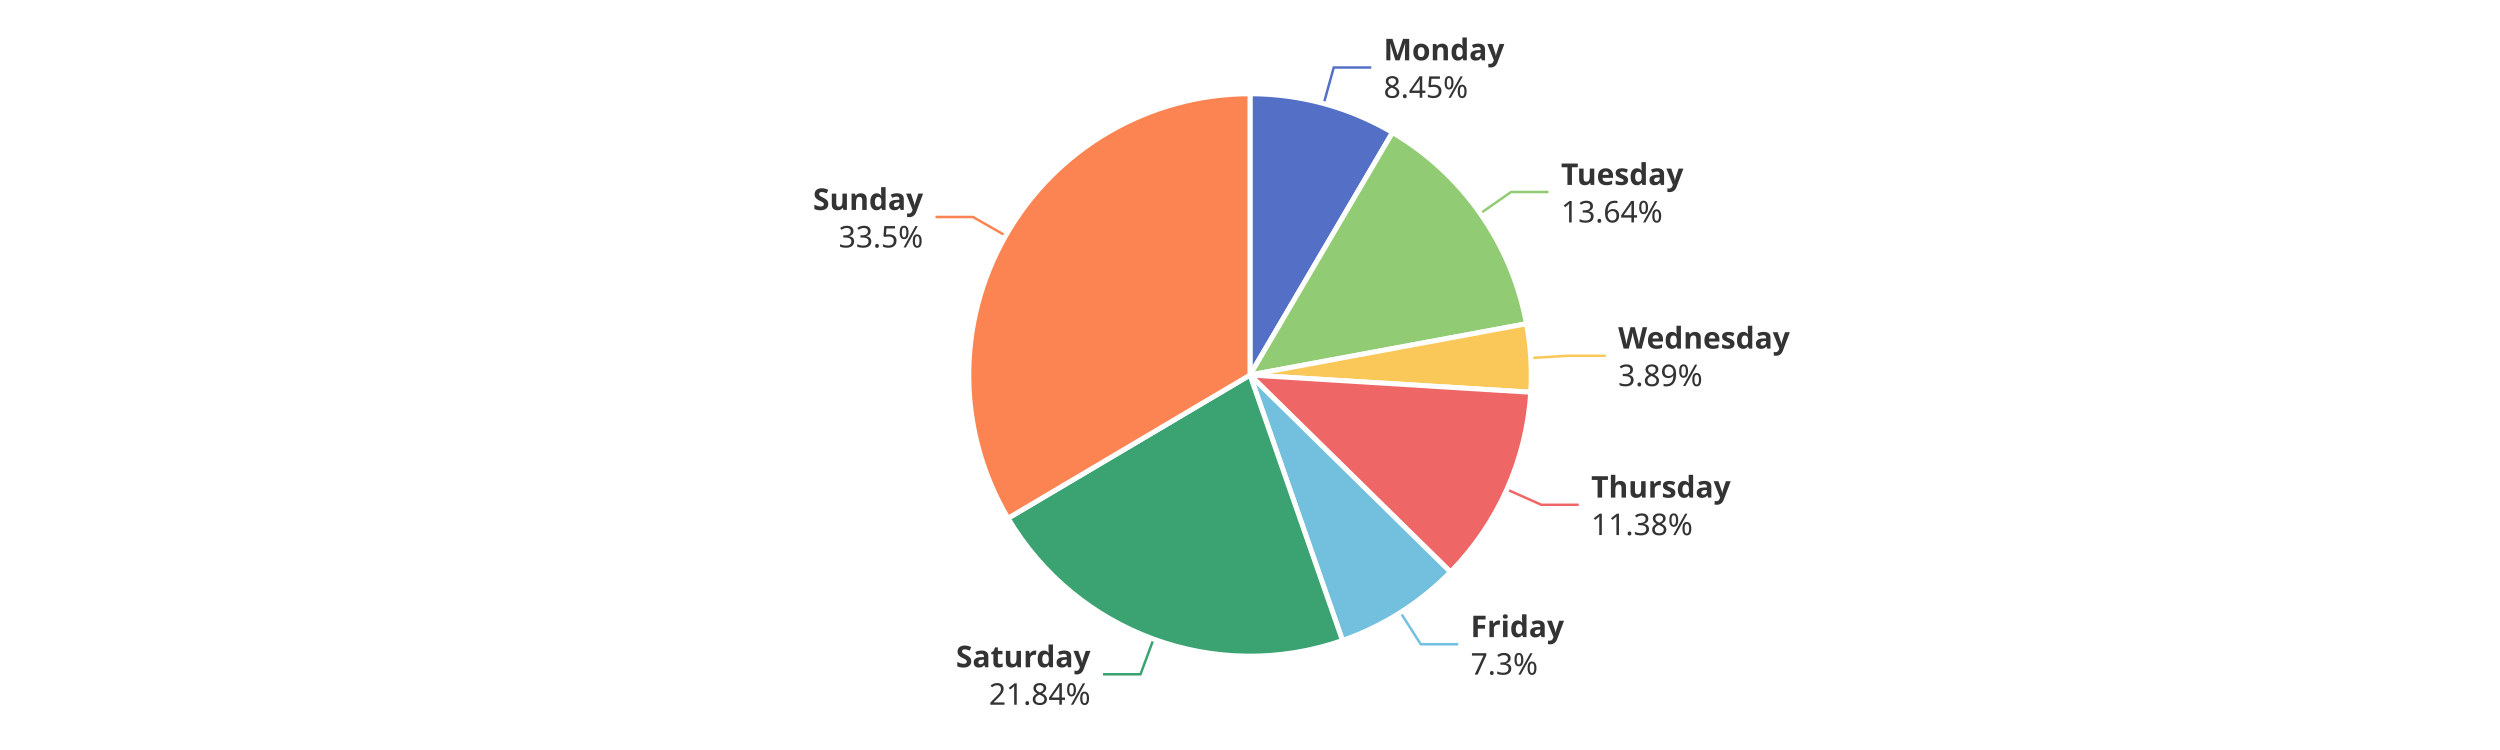
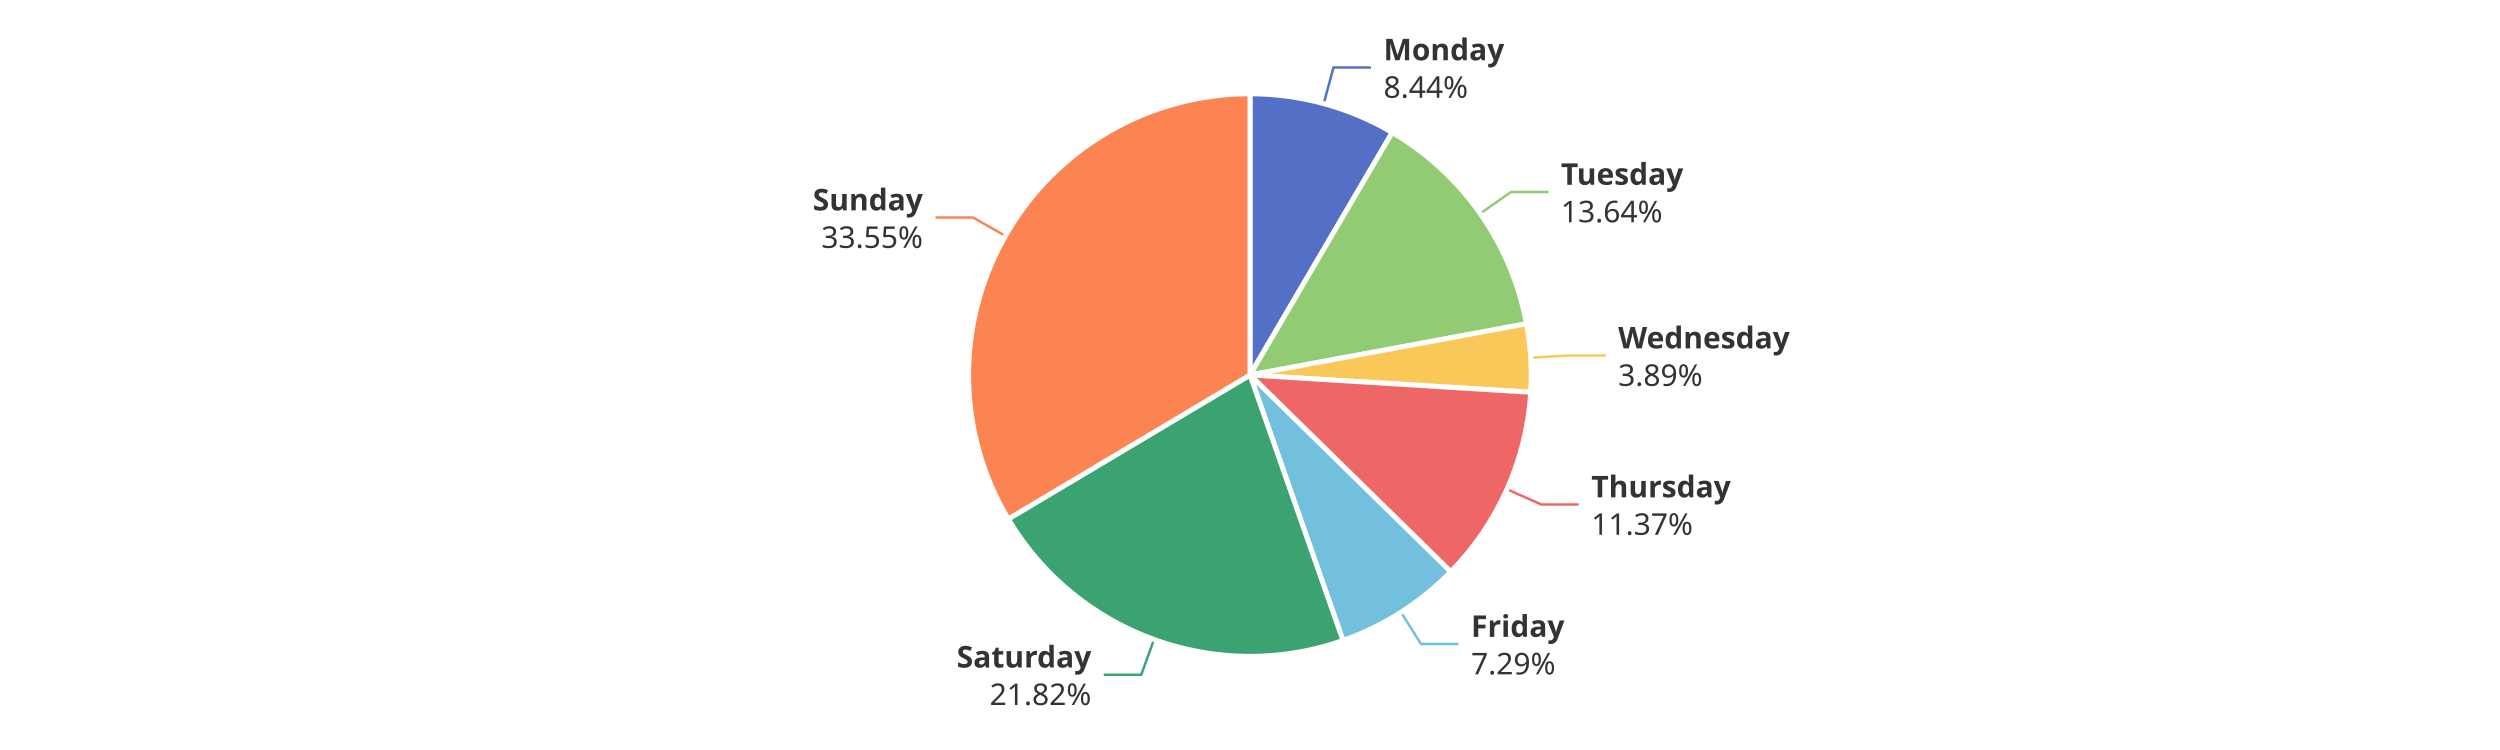
<svg xmlns="http://www.w3.org/2000/svg" width="1000" height="300" version="1.1" baseProfile="full" viewBox="0 0 1000 300">
  <rect width="1000" height="300" x="0" y="0" id="0" fill="#ffffff" />
-   <polyline points="529.5 41.4 533.5 27 548.5 27" fill="none" stroke="#5470c6" />
+   <polyline points="529.5 41.4 533.4 27 548.4 27" fill="none" stroke="#5470c6" />
  <polyline points="592.1 85.4 604.4 76.8 619.4 76.8" fill="none" stroke="#91cc75" />
-   <polyline points="612.3 143.2 627.3 142.3 642.3 142.3" fill="none" stroke="#fac858" />
-   <polyline points="602.8 195.8 616.5 201.9 631.5 201.9" fill="none" stroke="#ee6666" />
-   <polyline points="560.2 245 568.3 257.7 583.3 257.7" fill="none" stroke="#73c0de" />
-   <polyline points="461.4 255.7 456.2 269.7 441.2 269.7" fill="none" stroke="#3ba272" />
-   <polyline points="402.3 94.3 389.2 86.8 374.2 86.8" fill="none" stroke="#fc8452" />
-   <path d="M500 37.5A112.5 112.5 0 0 1 557 53L500 150Z" fill="#5470c6" stroke="#fff" stroke-width="2" stroke-linejoin="round" />
-   <path d="M557 53A112.5 112.5 0 0 1 610.6 129.5L500 150Z" fill="#91cc75" stroke="#fff" stroke-width="2" stroke-linejoin="round" />
+   <polyline points="612.3 143.1 627.3 142.2 642.3 142.2" fill="none" stroke="#fac858" />
+   <polyline points="602.8 195.7 616.5 201.8 631.5 201.8" fill="none" stroke="#ee6666" />
+   <polyline points="560.4 244.9 568.4 257.6 583.4 257.6" fill="none" stroke="#73c0de" />
+   <polyline points="461.6 255.8 456.5 269.9 441.5 269.9" fill="none" stroke="#3ba272" />
+   <polyline points="402.2 94.4 389.2 87 374.2 87" fill="none" stroke="#fc8452" />
+   <path d="M500 37.5A112.5 112.5 0 0 1 556.9 53L500 150Z" fill="#5470c6" stroke="#fff" stroke-width="2" stroke-linejoin="round" />
+   <path d="M556.9 53A112.5 112.5 0 0 1 610.6 129.5L500 150Z" fill="#91cc75" stroke="#fff" stroke-width="2" stroke-linejoin="round" />
  <path d="M610.6 129.5A112.5 112.5 0 0 1 612.3 156.9L500 150Z" fill="#fac858" stroke="#fff" stroke-width="2" stroke-linejoin="round" />
-   <path d="M612.3 156.9A112.5 112.5 0 0 1 580.2 228.8L500 150Z" fill="#ee6666" stroke="#fff" stroke-width="2" stroke-linejoin="round" />
-   <path d="M580.2 228.8A112.5 112.5 0 0 1 537 256.2L500 150Z" fill="#73c0de" stroke="#fff" stroke-width="2" stroke-linejoin="round" />
-   <path d="M537 256.2A112.5 112.5 0 0 1 403.2 207.3L500 150Z" fill="#3ba272" stroke="#fff" stroke-width="2" stroke-linejoin="round" />
-   <path d="M403.2 207.3A112.5 112.5 0 0 1 500 37.5L500 150Z" fill="#fc8452" stroke="#fff" stroke-width="2" stroke-linejoin="round" />
-   <path d="M0 -15l42.8 0l0 30l-42.8 0Z" transform="translate(553.4506 26.9662)" fill="none" />
-   <text dominant-baseline="central" text-anchor="start" style="font-size:12px;font-family:sans-serif;font-weight:bold;" y="-7.5" transform="translate(553.4506 26.9662)" fill="#333" stroke="rgb(255,255,255)" stroke-width="2" paint-order="stroke" stroke-miterlimit="2">Monday</text>
-   <text dominant-baseline="central" text-anchor="start" style="font-size:12px;font-family:sans-serif;" y="7.5" transform="translate(553.4506 26.9662)" fill="#333" stroke="rgb(255,255,255)" stroke-width="2" paint-order="stroke" stroke-miterlimit="2">8.45%</text>
-   <path d="M0 -15l46.2 0l0 30l-46.2 0Z" transform="translate(624.4061 76.818)" fill="none" />
-   <text dominant-baseline="central" text-anchor="start" style="font-size:12px;font-family:sans-serif;font-weight:bold;" y="-7.5" transform="translate(624.4061 76.818)" fill="#333" stroke="rgb(255,255,255)" stroke-width="2" paint-order="stroke" stroke-miterlimit="2">Tuesday</text>
-   <text dominant-baseline="central" text-anchor="start" style="font-size:12px;font-family:sans-serif;" y="7.5" transform="translate(624.4061 76.818)" fill="#333" stroke="rgb(255,255,255)" stroke-width="2" paint-order="stroke" stroke-miterlimit="2">13.64%</text>
-   <path d="M0 -15l63.6 0l0 30l-63.6 0Z" transform="translate(647.2657 142.2741)" fill="none" />
-   <text dominant-baseline="central" text-anchor="start" style="font-size:12px;font-family:sans-serif;font-weight:bold;" y="-7.5" transform="translate(647.2657 142.2741)" fill="#333" stroke="rgb(255,255,255)" stroke-width="2" paint-order="stroke" stroke-miterlimit="2">Wednesday</text>
-   <text dominant-baseline="central" text-anchor="start" style="font-size:12px;font-family:sans-serif;" y="7.5" transform="translate(647.2657 142.2741)" fill="#333" stroke="rgb(255,255,255)" stroke-width="2" paint-order="stroke" stroke-miterlimit="2">3.89%</text>
-   <path d="M0 -15l50.2 0l0 30l-50.2 0Z" transform="translate(636.4662 201.8833)" fill="none" />
-   <text dominant-baseline="central" text-anchor="start" style="font-size:12px;font-family:sans-serif;font-weight:bold;" y="-7.5" transform="translate(636.4662 201.8833)" fill="#333" stroke="rgb(255,255,255)" stroke-width="2" paint-order="stroke" stroke-miterlimit="2">Thursday</text>
-   <text dominant-baseline="central" text-anchor="start" style="font-size:12px;font-family:sans-serif;" y="7.5" transform="translate(636.4662 201.8833)" fill="#333" stroke="rgb(255,255,255)" stroke-width="2" paint-order="stroke" stroke-miterlimit="2">11.38%</text>
-   <path d="M0 -15l33.4 0l0 30l-33.4 0Z" transform="translate(588.2503 257.6947)" fill="none" />
-   <text dominant-baseline="central" text-anchor="start" style="font-size:12px;font-family:sans-serif;font-weight:bold;" y="-7.5" transform="translate(588.2503 257.6947)" fill="#333" stroke="rgb(255,255,255)" stroke-width="2" paint-order="stroke" stroke-miterlimit="2">Friday</text>
-   <text dominant-baseline="central" text-anchor="start" style="font-size:12px;font-family:sans-serif;" y="7.5" transform="translate(588.2503 257.6947)" fill="#333" stroke="rgb(255,255,255)" stroke-width="2" paint-order="stroke" stroke-miterlimit="2">7.3%</text>
-   <path d="M-48.2 -15l48.2 0l0 30l-48.2 0Z" transform="translate(436.2085 269.7437)" fill="none" />
-   <text dominant-baseline="central" text-anchor="end" style="font-size:12px;font-family:sans-serif;font-weight:bold;" y="-7.5" transform="translate(436.2085 269.7437)" fill="#333" stroke="rgb(255,255,255)" stroke-width="2" paint-order="stroke" stroke-miterlimit="2">Saturday</text>
-   <text dominant-baseline="central" text-anchor="end" style="font-size:12px;font-family:sans-serif;" y="7.5" transform="translate(436.2085 269.7437)" fill="#333" stroke="rgb(255,255,255)" stroke-width="2" paint-order="stroke" stroke-miterlimit="2">21.84%</text>
-   <path d="M-40.9 -15l40.9 0l0 30l-40.9 0Z" transform="translate(369.2495 86.829)" fill="none" />
-   <text dominant-baseline="central" text-anchor="end" style="font-size:12px;font-family:sans-serif;font-weight:bold;" y="-7.5" transform="translate(369.2495 86.829)" fill="#333" stroke="rgb(255,255,255)" stroke-width="2" paint-order="stroke" stroke-miterlimit="2">Sunday</text>
-   <text dominant-baseline="central" text-anchor="end" style="font-size:12px;font-family:sans-serif;" y="7.5" transform="translate(369.2495 86.829)" fill="#333" stroke="rgb(255,255,255)" stroke-width="2" paint-order="stroke" stroke-miterlimit="2">33.5%</text>
+   <path d="M612.3 156.9A112.5 112.5 0 0 1 580.3 228.7L500 150Z" fill="#ee6666" stroke="#fff" stroke-width="2" stroke-linejoin="round" />
+   <path d="M580.3 228.7A112.5 112.5 0 0 1 537.2 256.2L500 150Z" fill="#73c0de" stroke="#fff" stroke-width="2" stroke-linejoin="round" />
+   <path d="M537.2 256.2A112.5 112.5 0 0 1 403.3 207.6L500 150Z" fill="#3ba272" stroke="#fff" stroke-width="2" stroke-linejoin="round" />
+   <path d="M403.3 207.6A112.5 112.5 0 0 1 500 37.5L500 150Z" fill="#fc8452" stroke="#fff" stroke-width="2" stroke-linejoin="round" />
+   <path d="M0 -15l42.8 0l0 30l-42.8 0Z" transform="translate(553.4119 26.9557)" fill="none" />
+   <text dominant-baseline="central" text-anchor="start" style="font-size:12px;font-family:sans-serif;font-weight:bold;" y="-7.5" transform="translate(553.4119 26.9557)" fill="#333" stroke="rgb(255,255,255)" stroke-width="2" paint-order="stroke" stroke-miterlimit="2">Monday</text>
+   <text dominant-baseline="central" text-anchor="start" style="font-size:12px;font-family:sans-serif;" y="7.5" transform="translate(553.4119 26.9557)" fill="#333" stroke="rgb(255,255,255)" stroke-width="2" paint-order="stroke" stroke-miterlimit="2">8.44%</text>
+   <path d="M0 -15l46.2 0l0 30l-46.2 0Z" transform="translate(624.3601 76.7524)" fill="none" />
+   <text dominant-baseline="central" text-anchor="start" style="font-size:12px;font-family:sans-serif;font-weight:bold;" y="-7.5" transform="translate(624.3601 76.7524)" fill="#333" stroke="rgb(255,255,255)" stroke-width="2" paint-order="stroke" stroke-miterlimit="2">Tuesday</text>
+   <text dominant-baseline="central" text-anchor="start" style="font-size:12px;font-family:sans-serif;" y="7.5" transform="translate(624.3601 76.7524)" fill="#333" stroke="rgb(255,255,255)" stroke-width="2" paint-order="stroke" stroke-miterlimit="2">13.64%</text>
+   <path d="M0 -15l63.6 0l0 30l-63.6 0Z" transform="translate(647.2608 142.1941)" fill="none" />
+   <text dominant-baseline="central" text-anchor="start" style="font-size:12px;font-family:sans-serif;font-weight:bold;" y="-7.5" transform="translate(647.2608 142.1941)" fill="#333" stroke="rgb(255,255,255)" stroke-width="2" paint-order="stroke" stroke-miterlimit="2">Wednesday</text>
+   <text dominant-baseline="central" text-anchor="start" style="font-size:12px;font-family:sans-serif;" y="7.5" transform="translate(647.2608 142.1941)" fill="#333" stroke="rgb(255,255,255)" stroke-width="2" paint-order="stroke" stroke-miterlimit="2">3.89%</text>
+   <path d="M0 -15l50.2 0l0 30l-50.2 0Z" transform="translate(636.515 201.7735)" fill="none" />
+   <text dominant-baseline="central" text-anchor="start" style="font-size:12px;font-family:sans-serif;font-weight:bold;" y="-7.5" transform="translate(636.515 201.7735)" fill="#333" stroke="rgb(255,255,255)" stroke-width="2" paint-order="stroke" stroke-miterlimit="2">Thursday</text>
+   <text dominant-baseline="central" text-anchor="start" style="font-size:12px;font-family:sans-serif;" y="7.5" transform="translate(636.515 201.7735)" fill="#333" stroke="rgb(255,255,255)" stroke-width="2" paint-order="stroke" stroke-miterlimit="2">11.37%</text>
+   <path d="M0 -15l34.2 0l0 30l-34.2 0Z" transform="translate(588.4193 257.5874)" fill="none" />
+   <text dominant-baseline="central" text-anchor="start" style="font-size:12px;font-family:sans-serif;font-weight:bold;" y="-7.5" transform="translate(588.4193 257.5874)" fill="#333" stroke="rgb(255,255,255)" stroke-width="2" paint-order="stroke" stroke-miterlimit="2">Friday</text>
+   <text dominant-baseline="central" text-anchor="start" style="font-size:12px;font-family:sans-serif;" y="7.5" transform="translate(588.4193 257.5874)" fill="#333" stroke="rgb(255,255,255)" stroke-width="2" paint-order="stroke" stroke-miterlimit="2">7.29%</text>
+   <path d="M-48.2 -15l48.2 0l0 30l-48.2 0Z" transform="translate(436.5096 269.8534)" fill="none" />
+   <text dominant-baseline="central" text-anchor="end" style="font-size:12px;font-family:sans-serif;font-weight:bold;" y="-7.5" transform="translate(436.5096 269.8534)" fill="#333" stroke="rgb(255,255,255)" stroke-width="2" paint-order="stroke" stroke-miterlimit="2">Saturday</text>
+   <text dominant-baseline="central" text-anchor="end" style="font-size:12px;font-family:sans-serif;" y="7.5" transform="translate(436.5096 269.8534)" fill="#333" stroke="rgb(255,255,255)" stroke-width="2" paint-order="stroke" stroke-miterlimit="2">21.82%</text>
+   <path d="M-40.9 -15l40.9 0l0 30l-40.9 0Z" transform="translate(369.1504 87.0031)" fill="none" />
+   <text dominant-baseline="central" text-anchor="end" style="font-size:12px;font-family:sans-serif;font-weight:bold;" y="-7.5" transform="translate(369.1504 87.0031)" fill="#333" stroke="rgb(255,255,255)" stroke-width="2" paint-order="stroke" stroke-miterlimit="2">Sunday</text>
+   <text dominant-baseline="central" text-anchor="end" style="font-size:12px;font-family:sans-serif;" y="7.5" transform="translate(369.1504 87.0031)" fill="#333" stroke="rgb(255,255,255)" stroke-width="2" paint-order="stroke" stroke-miterlimit="2">33.55%</text>
</svg>
